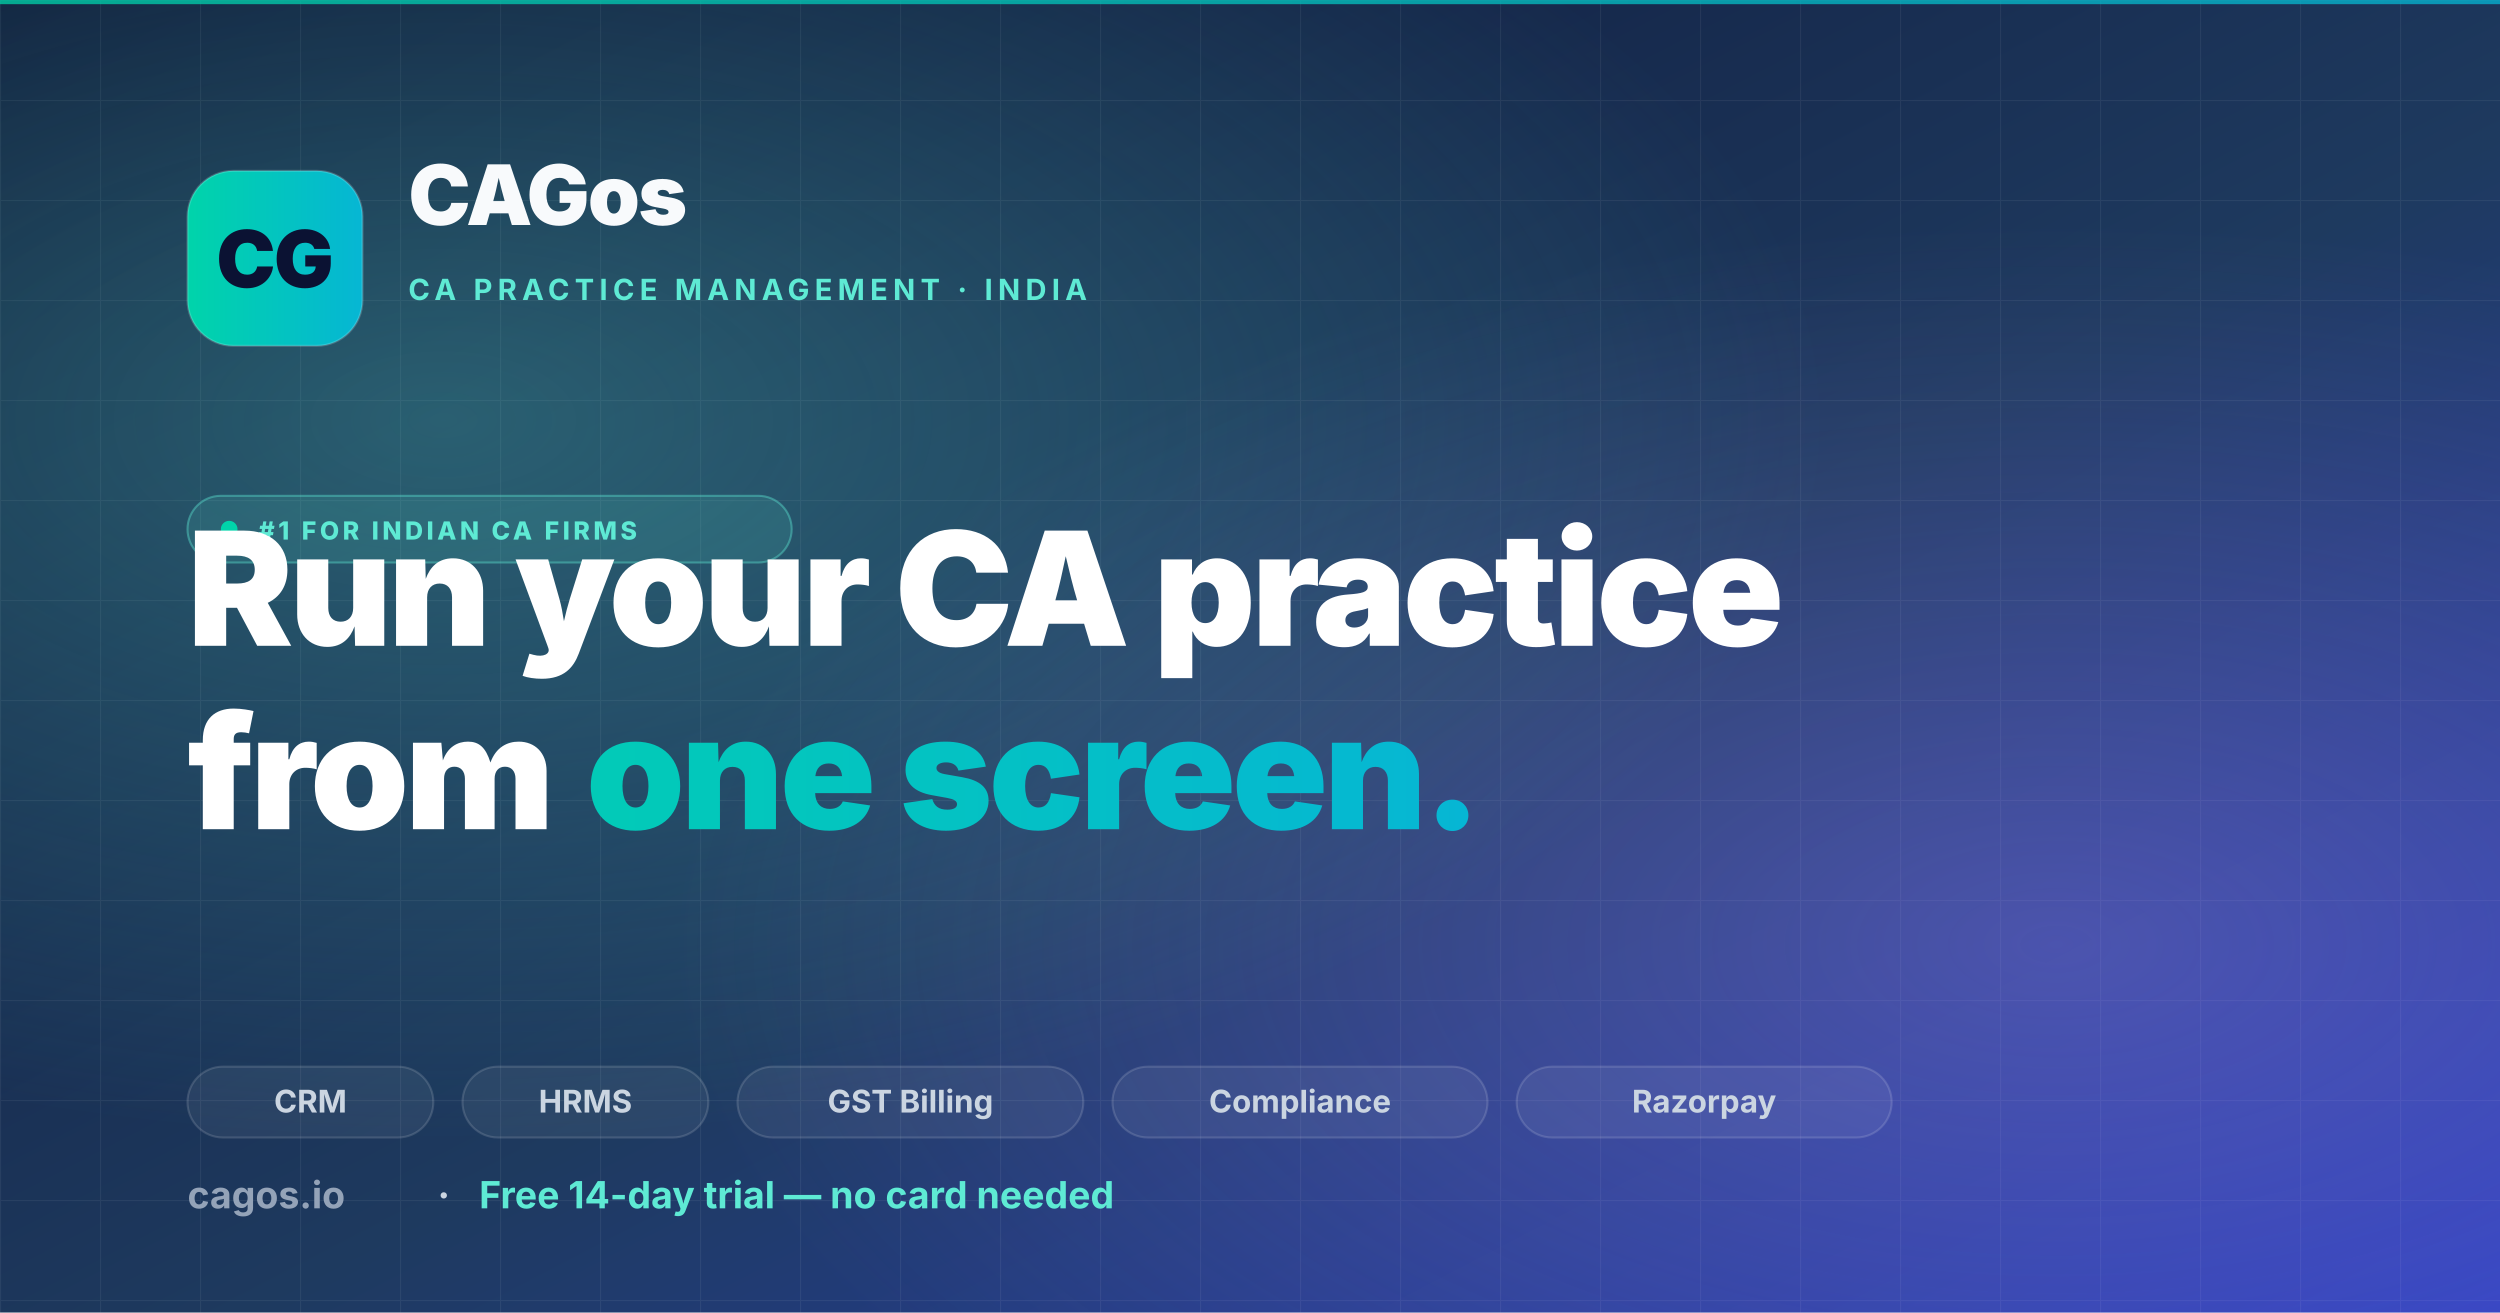
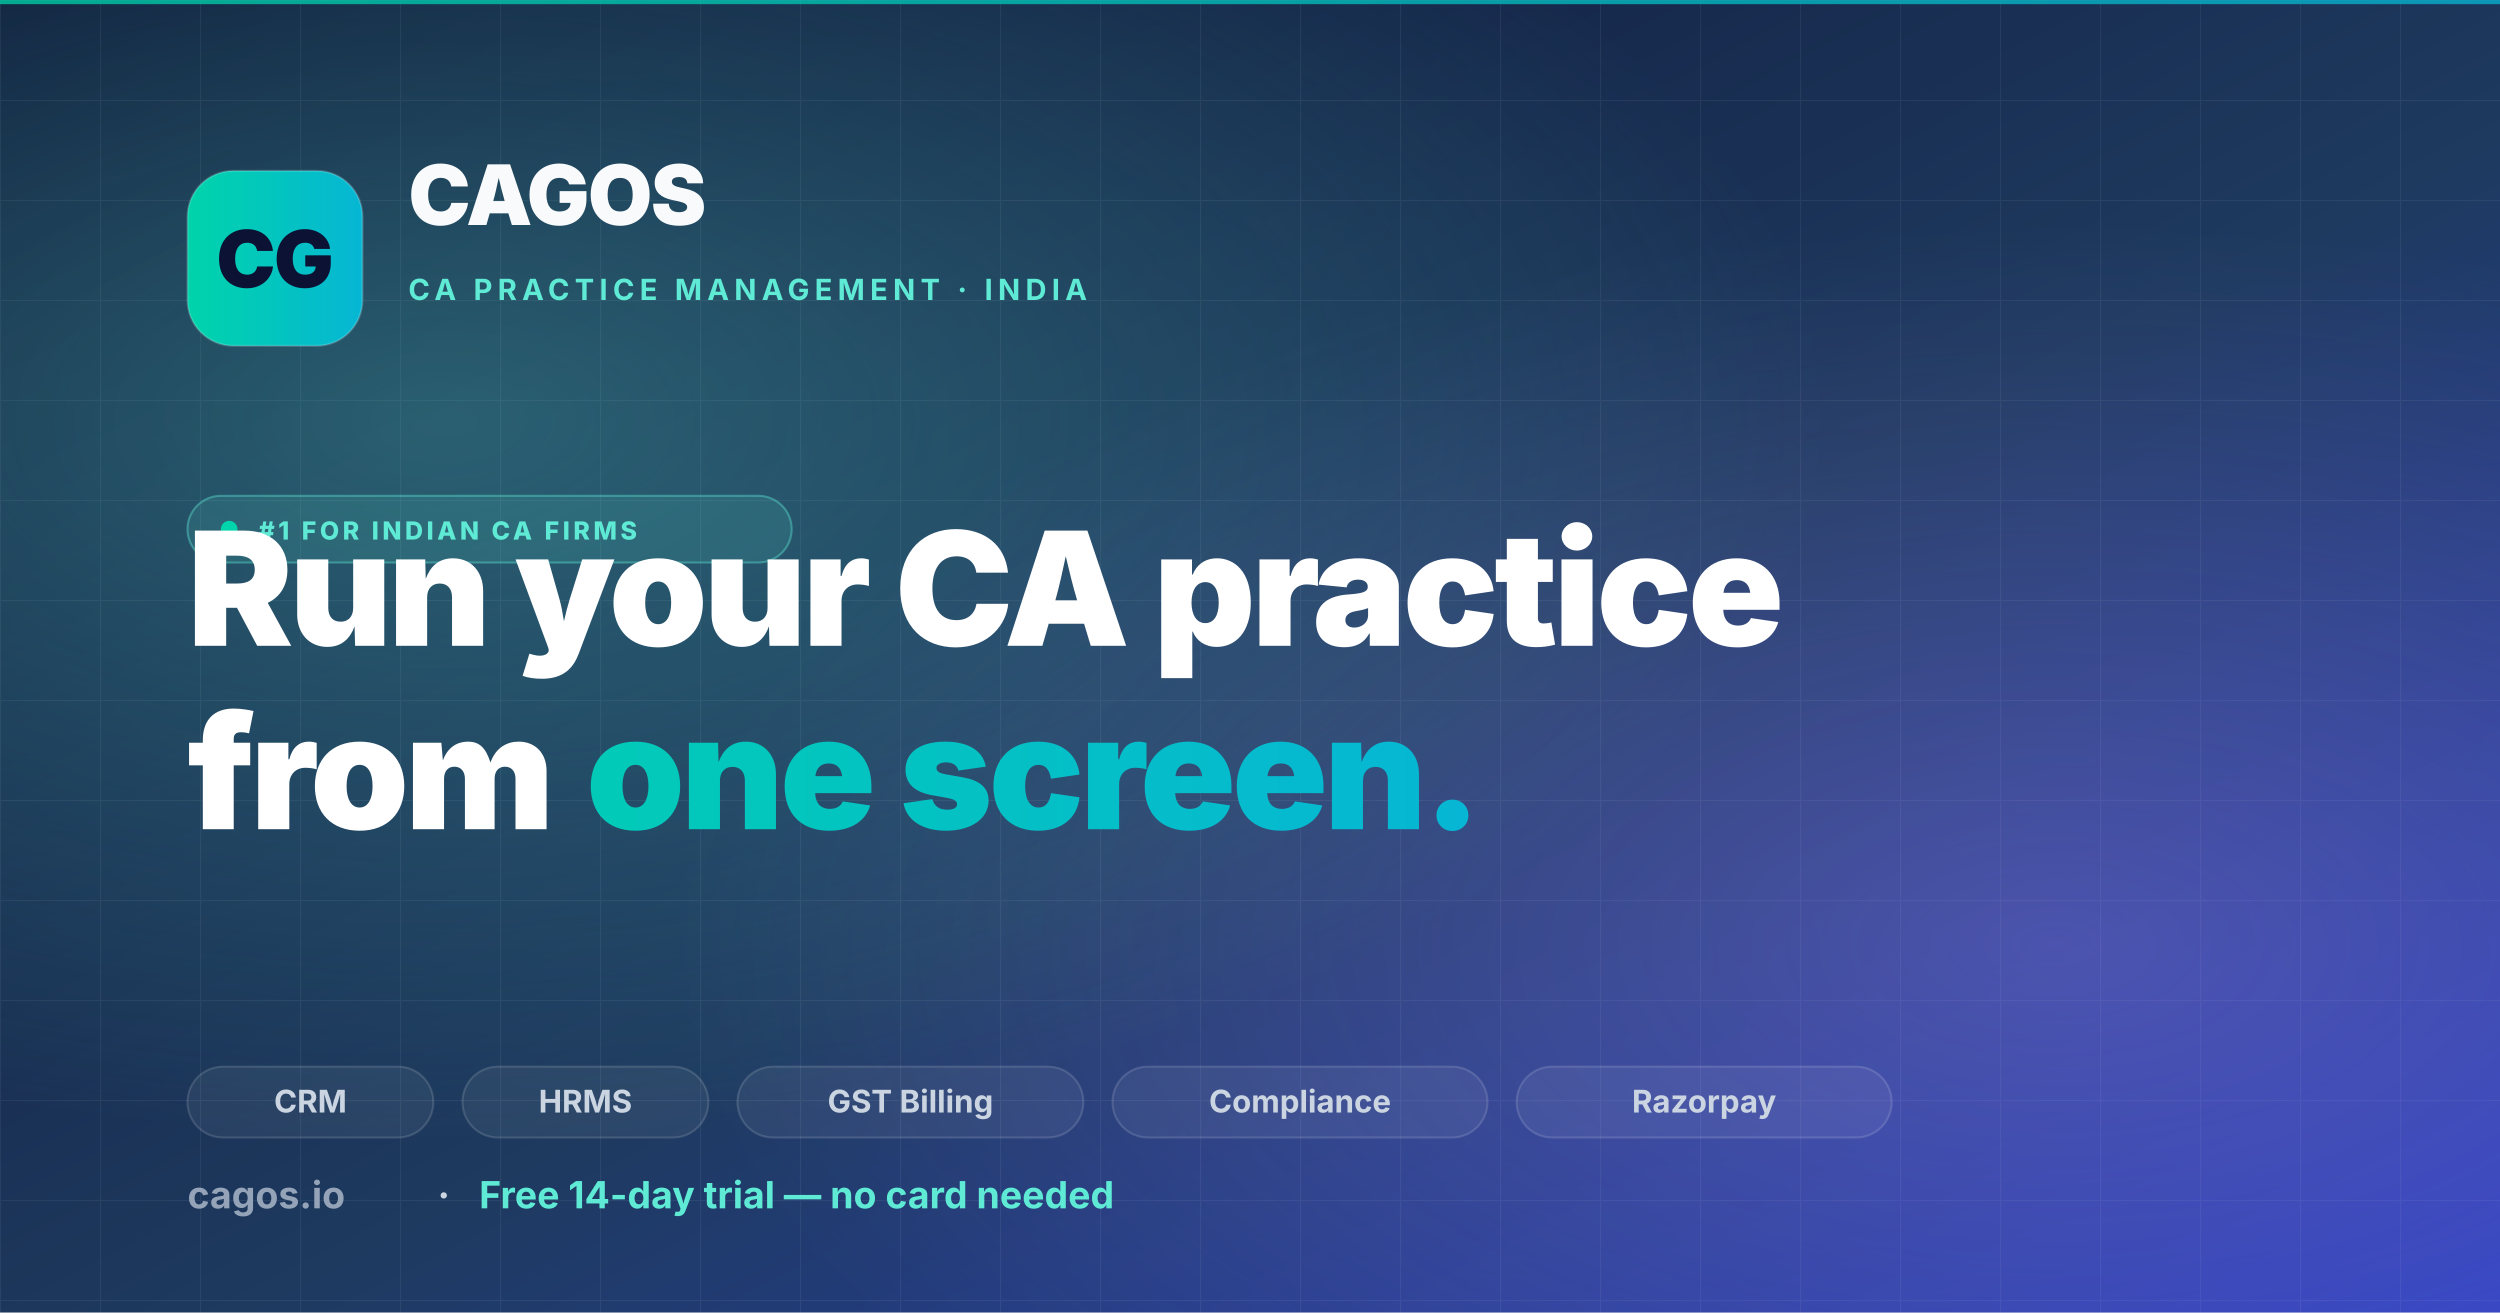
- <svg xmlns="http://www.w3.org/2000/svg" width="1200" height="630" viewBox="0 0 1200 630" role="img" aria-label="CAGos — CA Practice Management Software for Indian Firms">
+ <svg xmlns="http://www.w3.org/2000/svg" width="1200" height="630" viewBox="0 0 1200 630" role="img" aria-label="CAGOS — CA Practice Management Software for Indian Firms">
  <defs>
    <linearGradient id="bg" x1="0" y1="0" x2="1" y2="1">
      <stop offset="0%" stop-color="#0b1233" />
      <stop offset="55%" stop-color="#1e3a5f" />
      <stop offset="100%" stop-color="#2b3fbd" />
    </linearGradient>
    <linearGradient id="brand" x1="0" y1="0" x2="1" y2="0">
      <stop offset="0%" stop-color="#00d4aa" />
      <stop offset="100%" stop-color="#06b6d4" />
    </linearGradient>
    <radialGradient id="glowL" cx="0.18" cy="0.32" r="0.55">
      <stop offset="0%" stop-color="#5eead4" stop-opacity="0.30" />
      <stop offset="100%" stop-color="#5eead4" stop-opacity="0" />
    </radialGradient>
    <radialGradient id="glowR" cx="0.82" cy="0.72" r="0.55">
      <stop offset="0%" stop-color="#a78bfa" stop-opacity="0.30" />
      <stop offset="100%" stop-color="#a78bfa" stop-opacity="0" />
    </radialGradient>
    <pattern id="grid" x="0" y="0" width="48" height="48" patternUnits="userSpaceOnUse">
      <path d="M 48 0 L 0 0 0 48" fill="none" stroke="rgba(255,255,255,0.06)" stroke-width="1" />
    </pattern>
  </defs>
  <rect width="1200" height="630" fill="url(#bg)" />
  <rect width="1200" height="630" fill="url(#grid)" />
  <rect width="1200" height="630" fill="url(#glowL)" />
  <rect width="1200" height="630" fill="url(#glowR)" />
  <rect x="0" y="0" width="1200" height="2" fill="url(#brand)" opacity="0.75" />
  <g transform="translate(90,82)">
    <rect width="84" height="84" rx="22" fill="url(#brand)" />
    <rect width="84" height="84" rx="22" fill="none" stroke="rgba(255,255,255,0.18)" stroke-width="1" />
    <text x="42" y="56" font-family="Inter, -apple-system, system-ui, sans-serif" font-size="38" font-weight="900" fill="#0b1233" text-anchor="middle" letter-spacing="-0.02em">CG</text>
  </g>
  <g transform="translate(196,108)">
-     <text font-family="Inter, -apple-system, system-ui, sans-serif" font-size="40" font-weight="900" fill="#f8fafc" letter-spacing="-0.02em">CAGos</text>
+     <text font-family="Inter, -apple-system, system-ui, sans-serif" font-size="40" font-weight="900" fill="#f8fafc" letter-spacing="-0.02em">CAGOS</text>
    <text y="36" font-family="Inter, -apple-system, system-ui, sans-serif" font-size="14" font-weight="700" fill="#5eead4" letter-spacing="0.18em">CA PRACTICE MANAGEMENT · INDIA</text>
  </g>
  <g transform="translate(90,238)">
    <rect width="290" height="32" rx="16" fill="rgba(94,234,212,0.12)" stroke="rgba(94,234,212,0.4)" stroke-width="1" />
    <circle cx="20" cy="16" r="4" fill="#00d4aa" />
    <text x="34" y="21" font-family="Inter, -apple-system, system-ui, sans-serif" font-size="12" font-weight="800" fill="#5eead4" letter-spacing="0.14em">#1 FOR INDIAN CA FIRMS</text>
  </g>
  <g transform="translate(90,310)">
    <text font-family="Inter, -apple-system, system-ui, sans-serif" font-size="76" font-weight="900" fill="#ffffff" letter-spacing="-0.025em">Run your CA practice</text>
    <text y="88" font-family="Inter, -apple-system, system-ui, sans-serif" font-size="76" font-weight="900" letter-spacing="-0.025em">
      <tspan fill="#ffffff">from </tspan>
      <tspan fill="url(#brand)">one screen.</tspan>
    </text>
  </g>
  <g transform="translate(90,512)" font-family="Inter, -apple-system, system-ui, sans-serif" font-size="15" font-weight="700" fill="#cbd5e1">
    <g>
      <rect width="118" height="34" rx="17" fill="rgba(255,255,255,0.06)" stroke="rgba(255,255,255,0.14)" />
      <text x="59" y="22" text-anchor="middle">CRM</text>
    </g>
    <g transform="translate(132,0)">
      <rect width="118" height="34" rx="17" fill="rgba(255,255,255,0.06)" stroke="rgba(255,255,255,0.14)" />
      <text x="59" y="22" text-anchor="middle">HRMS</text>
    </g>
    <g transform="translate(264,0)">
      <rect width="166" height="34" rx="17" fill="rgba(255,255,255,0.06)" stroke="rgba(255,255,255,0.14)" />
      <text x="83" y="22" text-anchor="middle">GST Billing</text>
    </g>
    <g transform="translate(444,0)">
      <rect width="180" height="34" rx="17" fill="rgba(255,255,255,0.06)" stroke="rgba(255,255,255,0.14)" />
      <text x="90" y="22" text-anchor="middle">Compliance</text>
    </g>
    <g transform="translate(638,0)">
      <rect width="180" height="34" rx="17" fill="rgba(255,255,255,0.06)" stroke="rgba(255,255,255,0.14)" />
      <text x="90" y="22" text-anchor="middle">Razorpay</text>
    </g>
  </g>
  <g transform="translate(90,580)" font-family="Inter, -apple-system, system-ui, sans-serif" font-size="18" font-weight="700">
    <text fill="#94a3b8">cagos.io</text>
    <text x="120" fill="#cbd5e1">·</text>
    <text x="140" fill="#5eead4">Free 14-day trial — no card needed</text>
  </g>
</svg>
